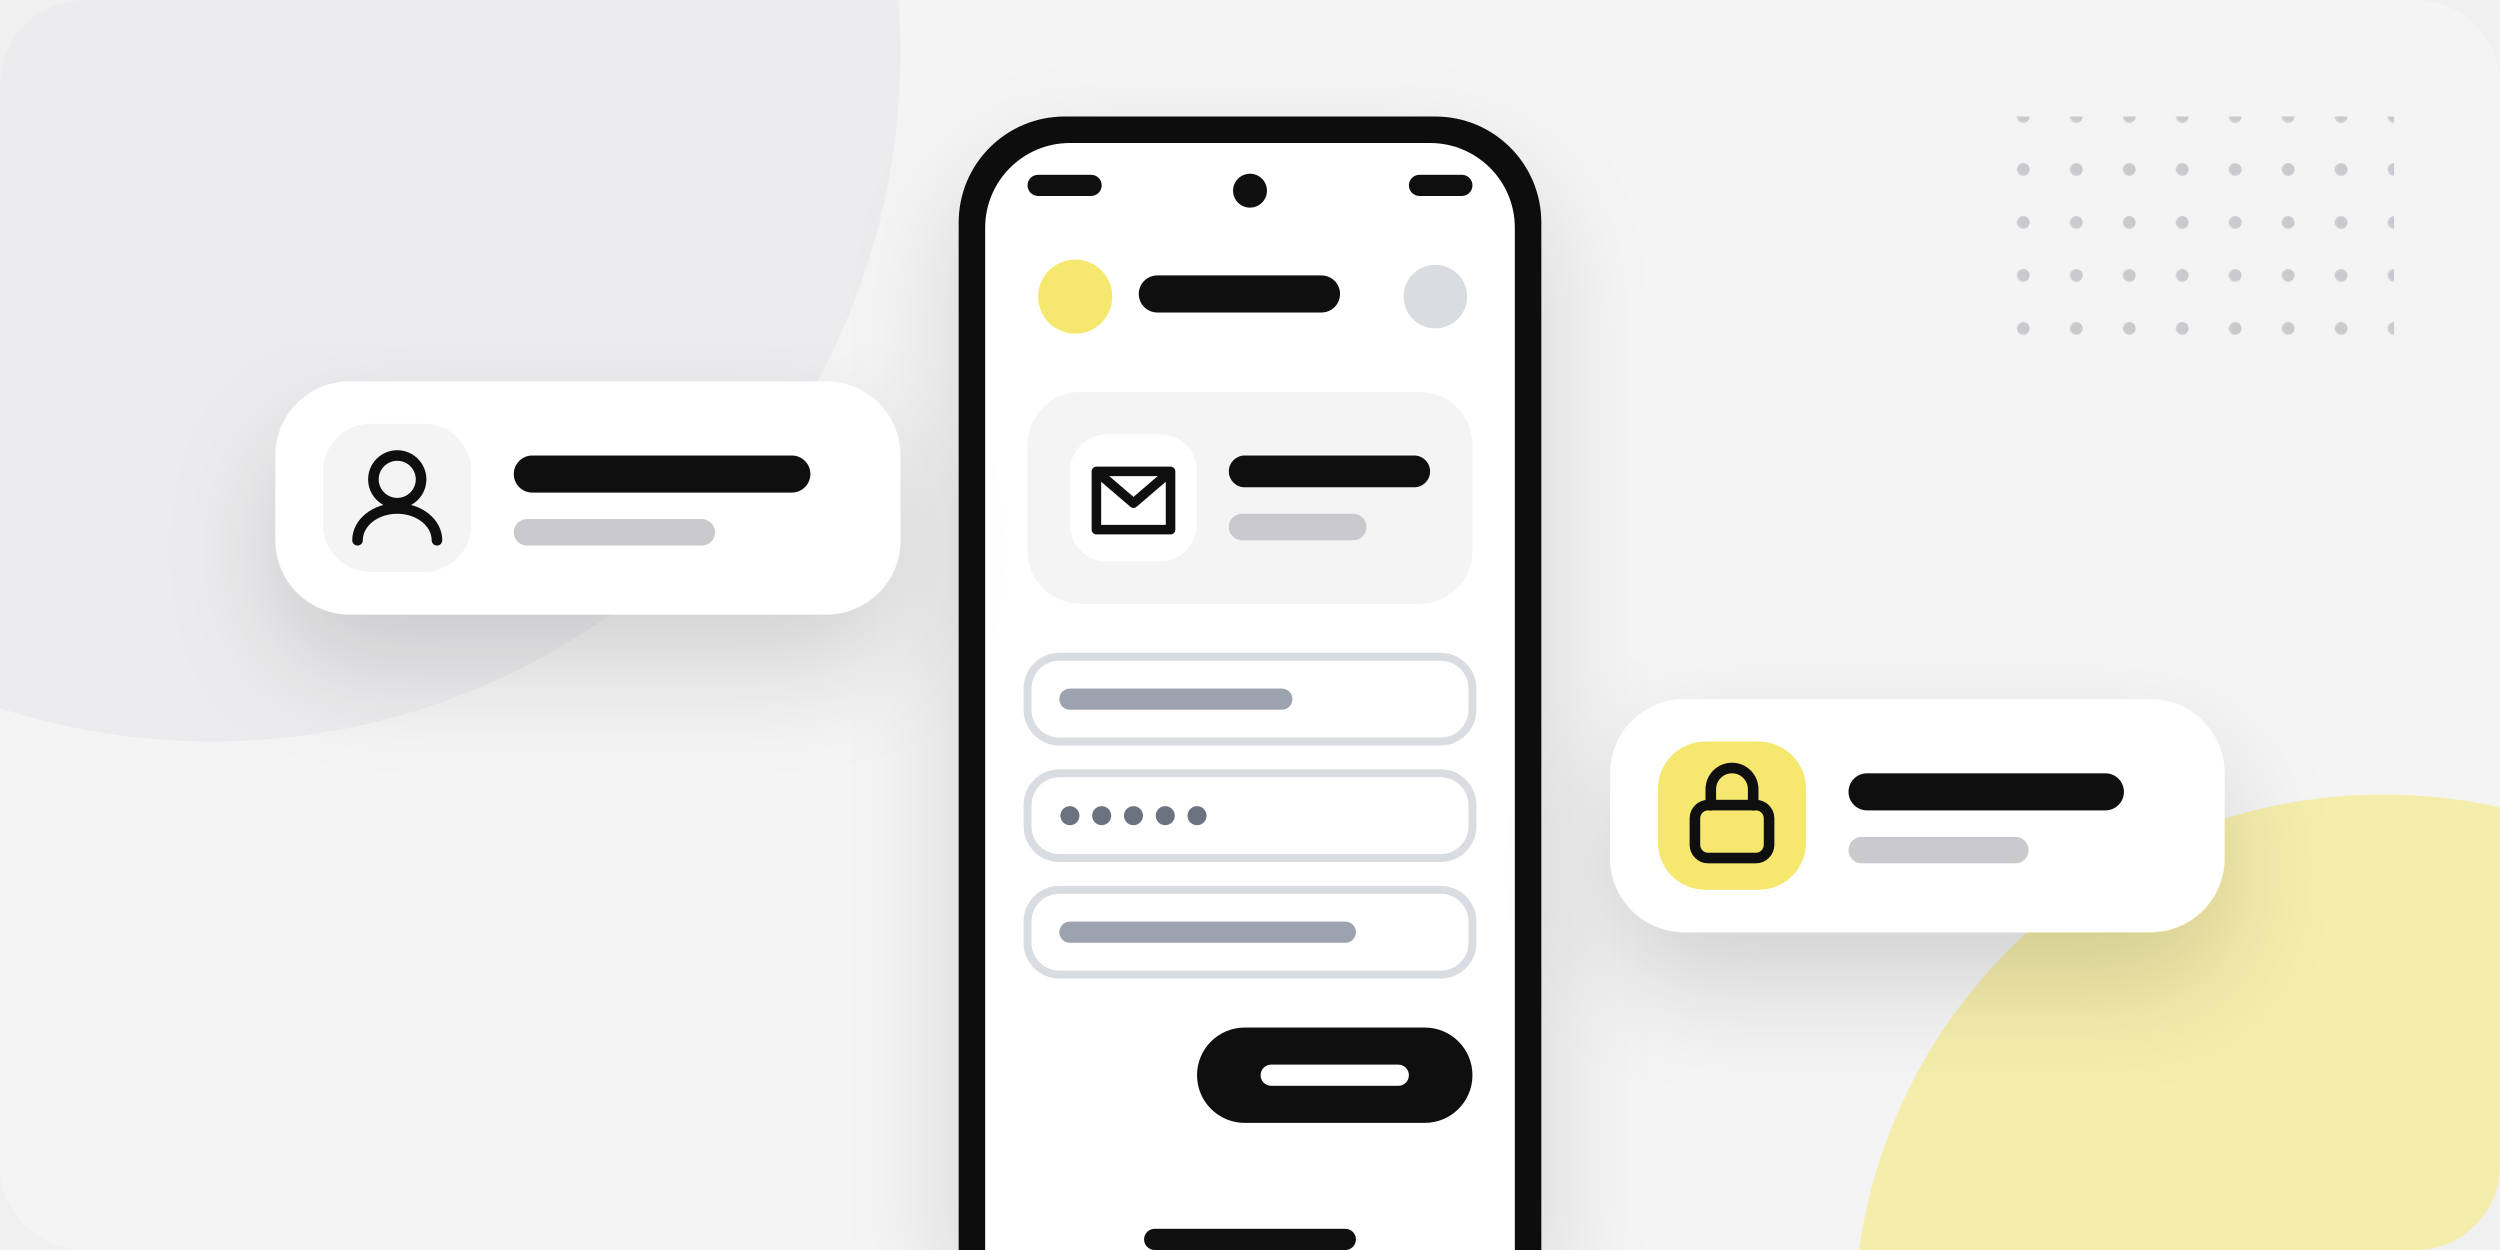
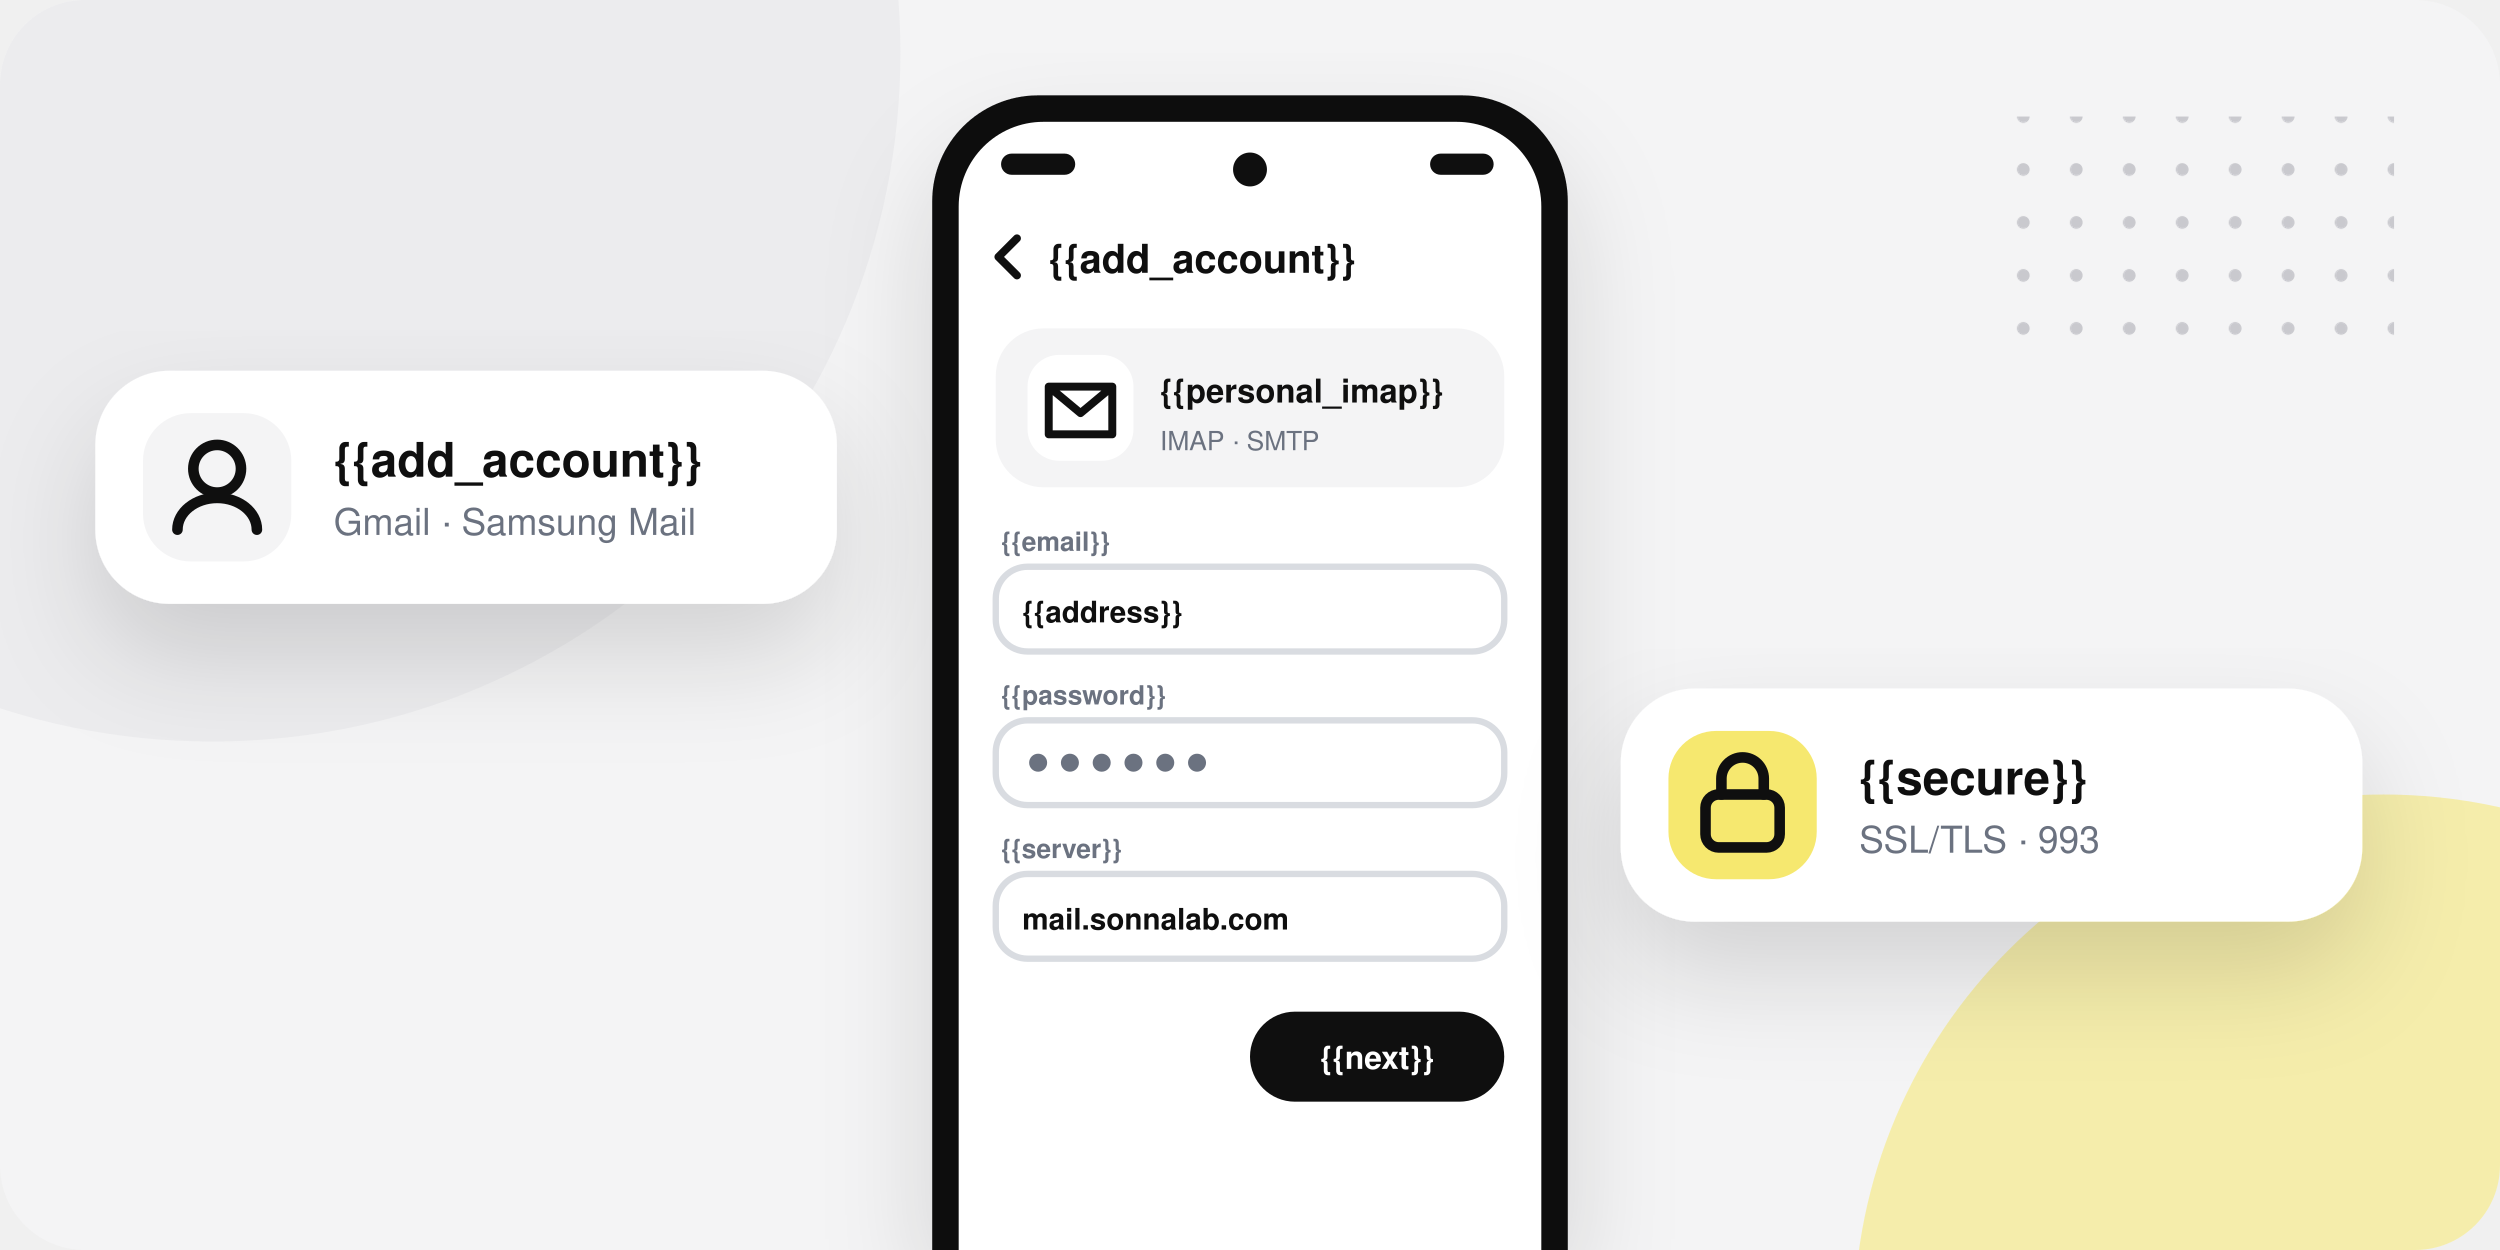
- <svg xmlns="http://www.w3.org/2000/svg" width="472" height="236" viewBox="0 0 472 236">
+ <svg xmlns="http://www.w3.org/2000/svg" width="472" height="236" viewBox="0 0 472 236" font-family="Raleway, Helvetica, Arial, sans-serif">
  <defs>
    <filter id="sh" x="-40%" y="-40%" width="180%" height="220%">
      <feDropShadow dx="0" dy="10" stdDeviation="10" flood-color="#0f0f0f" flood-opacity="0.14" />
    </filter>
    <pattern id="dots" width="10" height="10" patternUnits="userSpaceOnUse">
      <circle cx="2" cy="2" r="1.2" fill="#c9c9ce" />
    </pattern>
    <clipPath id="card">
      <rect width="472" height="236" rx="16" />
    </clipPath>
  </defs>
  <g clip-path="url(#card)">
    <rect width="472" height="236" fill="#f4f4f5" />
    <circle cx="40" cy="10" r="130" fill="#ececee" />
    <circle cx="450" cy="250" r="100" fill="#f6e86f" opacity="0.55" />
    <rect x="380" y="22" width="72" height="44" fill="url(#dots)" />
    <g filter="url(#sh)">
-       <rect x="181" y="22" width="110" height="236" rx="20" fill="#0f0f0f" />
+       <rect x="176" y="18" width="120" height="240" rx="20" fill="#0f0f0f" />
    </g>
-     <rect x="186" y="27" width="100" height="226" rx="16" fill="#ffffff" />
-     <circle cx="236" cy="36" r="3.2" fill="#0f0f0f" />
-     <rect x="194" y="33" width="14" height="4" rx="2" fill="#0f0f0f" />
-     <rect x="266" y="33" width="12" height="4" rx="2" fill="#0f0f0f" />
-     <circle cx="203" cy="56" r="7" fill="#f6e86f" />
-     <rect x="215" y="52" width="38" height="7" rx="3.5" fill="#0f0f0f" />
-     <circle cx="271" cy="56" r="6" fill="#d9dce1" />
-     <rect x="194" y="74" width="84" height="40" rx="10" fill="#f4f4f5" />
-     <rect x="202" y="82" width="24" height="24" rx="7" fill="#ffffff" />
-     <path d="M207 89 h14 v11 h-14 z M207 89 l7 6 l7 -6" fill="none" stroke="#0f0f0f" stroke-width="1.8" stroke-linejoin="round" />
-     <rect x="232" y="86" width="38" height="6" rx="3" fill="#0f0f0f" />
-     <rect x="232" y="97" width="26" height="5" rx="2.5" fill="#c9c9ce" />
-     <rect x="194" y="124" width="84" height="16" rx="6" fill="#ffffff" stroke="#d9dce1" stroke-width="1.5" />
-     <rect x="200" y="130" width="44" height="4" rx="2" fill="#9ca3af" />
-     <rect x="194" y="146" width="84" height="16" rx="6" fill="#ffffff" stroke="#d9dce1" stroke-width="1.5" />
-     <circle cx="202" cy="154" r="1.8" fill="#6b7280" />
-     <circle cx="208" cy="154" r="1.8" fill="#6b7280" />
-     <circle cx="214" cy="154" r="1.8" fill="#6b7280" />
-     <circle cx="220" cy="154" r="1.8" fill="#6b7280" />
-     <circle cx="226" cy="154" r="1.8" fill="#6b7280" />
-     <rect x="194" y="168" width="84" height="16" rx="6" fill="#ffffff" stroke="#d9dce1" stroke-width="1.5" />
-     <rect x="200" y="174" width="56" height="4" rx="2" fill="#9ca3af" />
-     <rect x="226" y="194" width="52" height="18" rx="9" fill="#0f0f0f" />
-     <rect x="238" y="201" width="28" height="4" rx="2" fill="#ffffff" />
-     <rect x="216" y="232" width="40" height="4" rx="2" fill="#0f0f0f" />
+     <rect x="181" y="23" width="110" height="230" rx="16" fill="#ffffff" />
+     <circle cx="236" cy="32" r="3.2" fill="#0f0f0f" />
+     <rect x="189" y="29" width="14" height="4" rx="2" fill="#0f0f0f" />
+     <rect x="270" y="29" width="12" height="4" rx="2" fill="#0f0f0f" />
+     <path d="M192 52 l-3.5 -3.5 l3.5 -3.5" fill="none" stroke="#0f0f0f" stroke-width="1.5" stroke-linecap="round" stroke-linejoin="round" />
+     <text x="198" y="51.5" font-size="7.5" font-weight="800" fill="#0f0f0f">{{add_account}}</text>
+     <rect x="188" y="62" width="96" height="30" rx="9" fill="#f4f4f5" />
+     <rect x="194" y="67" width="20" height="20" rx="6" fill="#ffffff" />
+     <path d="M198 73 h12 v9 h-12 z M198 73 l6 5 l6 -5" fill="none" stroke="#0f0f0f" stroke-width="1.5" stroke-linejoin="round" />
+     <text x="219" y="76" font-size="6.2" font-weight="800" fill="#0f0f0f">{{personal_imap}}</text>
+     <text x="219" y="85" font-size="5" font-weight="500" fill="#6b7280">IMAP · SMTP</text>
+     <text x="189" y="104" font-size="5" font-weight="700" fill="#6b7280">{{email}}</text>
+     <rect x="188" y="107" width="96" height="16" rx="6" fill="#ffffff" stroke="#d9dce1" stroke-width="1.2" />
+     <text x="193" y="117.5" font-size="5.6" font-weight="600" fill="#0f0f0f">{{address}}</text>
+     <text x="189" y="133" font-size="5" font-weight="700" fill="#6b7280">{{password}}</text>
+     <rect x="188" y="136" width="96" height="16" rx="6" fill="#ffffff" stroke="#d9dce1" stroke-width="1.2" />
+     <circle cx="196" cy="144" r="1.7" fill="#6b7280" />
+     <circle cx="202" cy="144" r="1.7" fill="#6b7280" />
+     <circle cx="208" cy="144" r="1.7" fill="#6b7280" />
+     <circle cx="214" cy="144" r="1.7" fill="#6b7280" />
+     <circle cx="220" cy="144" r="1.7" fill="#6b7280" />
+     <circle cx="226" cy="144" r="1.7" fill="#6b7280" />
+     <text x="189" y="162" font-size="5" font-weight="700" fill="#6b7280">{{server}}</text>
+     <rect x="188" y="165" width="96" height="16" rx="6" fill="#ffffff" stroke="#d9dce1" stroke-width="1.2" />
+     <text x="193" y="175.5" font-size="5.6" font-weight="600" fill="#0f0f0f">mail.sonnalab.com</text>
+     <rect x="236" y="191" width="48" height="17" rx="8.5" fill="#0f0f0f" />
+     <text x="260" y="201.8" font-size="6" font-weight="800" fill="#ffffff" text-anchor="middle">{{next}}</text>
+     <rect x="216" y="243" width="40" height="4" rx="2" fill="#0f0f0f" />
    <g filter="url(#sh)">
-       <rect x="52" y="72" width="118" height="44" rx="14" fill="#ffffff" />
+       <rect x="18" y="70" width="140" height="44" rx="14" fill="#ffffff" data-fit="c1" />
    </g>
-     <rect x="61" y="80" width="28" height="28" rx="9" fill="#f4f4f5" />
-     <circle cx="75" cy="90.5" r="4.5" fill="none" stroke="#0f0f0f" stroke-width="2" />
-     <path d="M67.5 102 a7.5 6 0 0 1 15 0" fill="none" stroke="#0f0f0f" stroke-width="2" stroke-linecap="round" />
-     <rect x="97" y="86" width="56" height="7" rx="3.5" fill="#0f0f0f" />
-     <rect x="97" y="98" width="38" height="5" rx="2.5" fill="#c9c9ce" />
+     <rect x="27" y="78" width="28" height="28" rx="9" fill="#f4f4f5" />
+     <circle cx="41" cy="88.5" r="4.5" fill="none" stroke="#0f0f0f" stroke-width="2" />
+     <path d="M33.5 100 a7.5 6 0 0 1 15 0" fill="none" stroke="#0f0f0f" stroke-width="2" stroke-linecap="round" />
+     <text class="c1" x="63" y="90" font-size="9" font-weight="800" fill="#0f0f0f">{{add_account}}</text>
+     <text class="c1" x="63" y="101" font-size="7" font-weight="500" fill="#6b7280">Gmail · Samsung Mail</text>
    <g filter="url(#sh)">
-       <rect x="304" y="132" width="116" height="44" rx="14" fill="#ffffff" />
+       <rect x="306" y="130" width="140" height="44" rx="14" fill="#ffffff" data-fit="c2" />
    </g>
-     <rect x="313" y="140" width="28" height="28" rx="9" fill="#f6e86f" />
-     <rect x="320" y="152" width="14" height="10" rx="2.5" fill="none" stroke="#0f0f0f" stroke-width="2" />
-     <path d="M323 152 v-3 a4 4 0 0 1 8 0 v3" fill="none" stroke="#0f0f0f" stroke-width="2" stroke-linecap="round" />
-     <rect x="349" y="146" width="52" height="7" rx="3.5" fill="#0f0f0f" />
-     <rect x="349" y="158" width="34" height="5" rx="2.5" fill="#c9c9ce" />
+     <rect x="315" y="138" width="28" height="28" rx="9" fill="#f6e86f" />
+     <rect x="322" y="150" width="14" height="10" rx="2.5" fill="none" stroke="#0f0f0f" stroke-width="2" />
+     <path d="M325 150 v-3 a4 4 0 0 1 8 0 v3" fill="none" stroke="#0f0f0f" stroke-width="2" stroke-linecap="round" />
+     <text class="c2" x="351" y="150" font-size="9" font-weight="800" fill="#0f0f0f">{{secure}}</text>
+     <text class="c2" x="351" y="161" font-size="7" font-weight="500" fill="#6b7280">SSL/TLS · 993</text>
  </g>
</svg>
